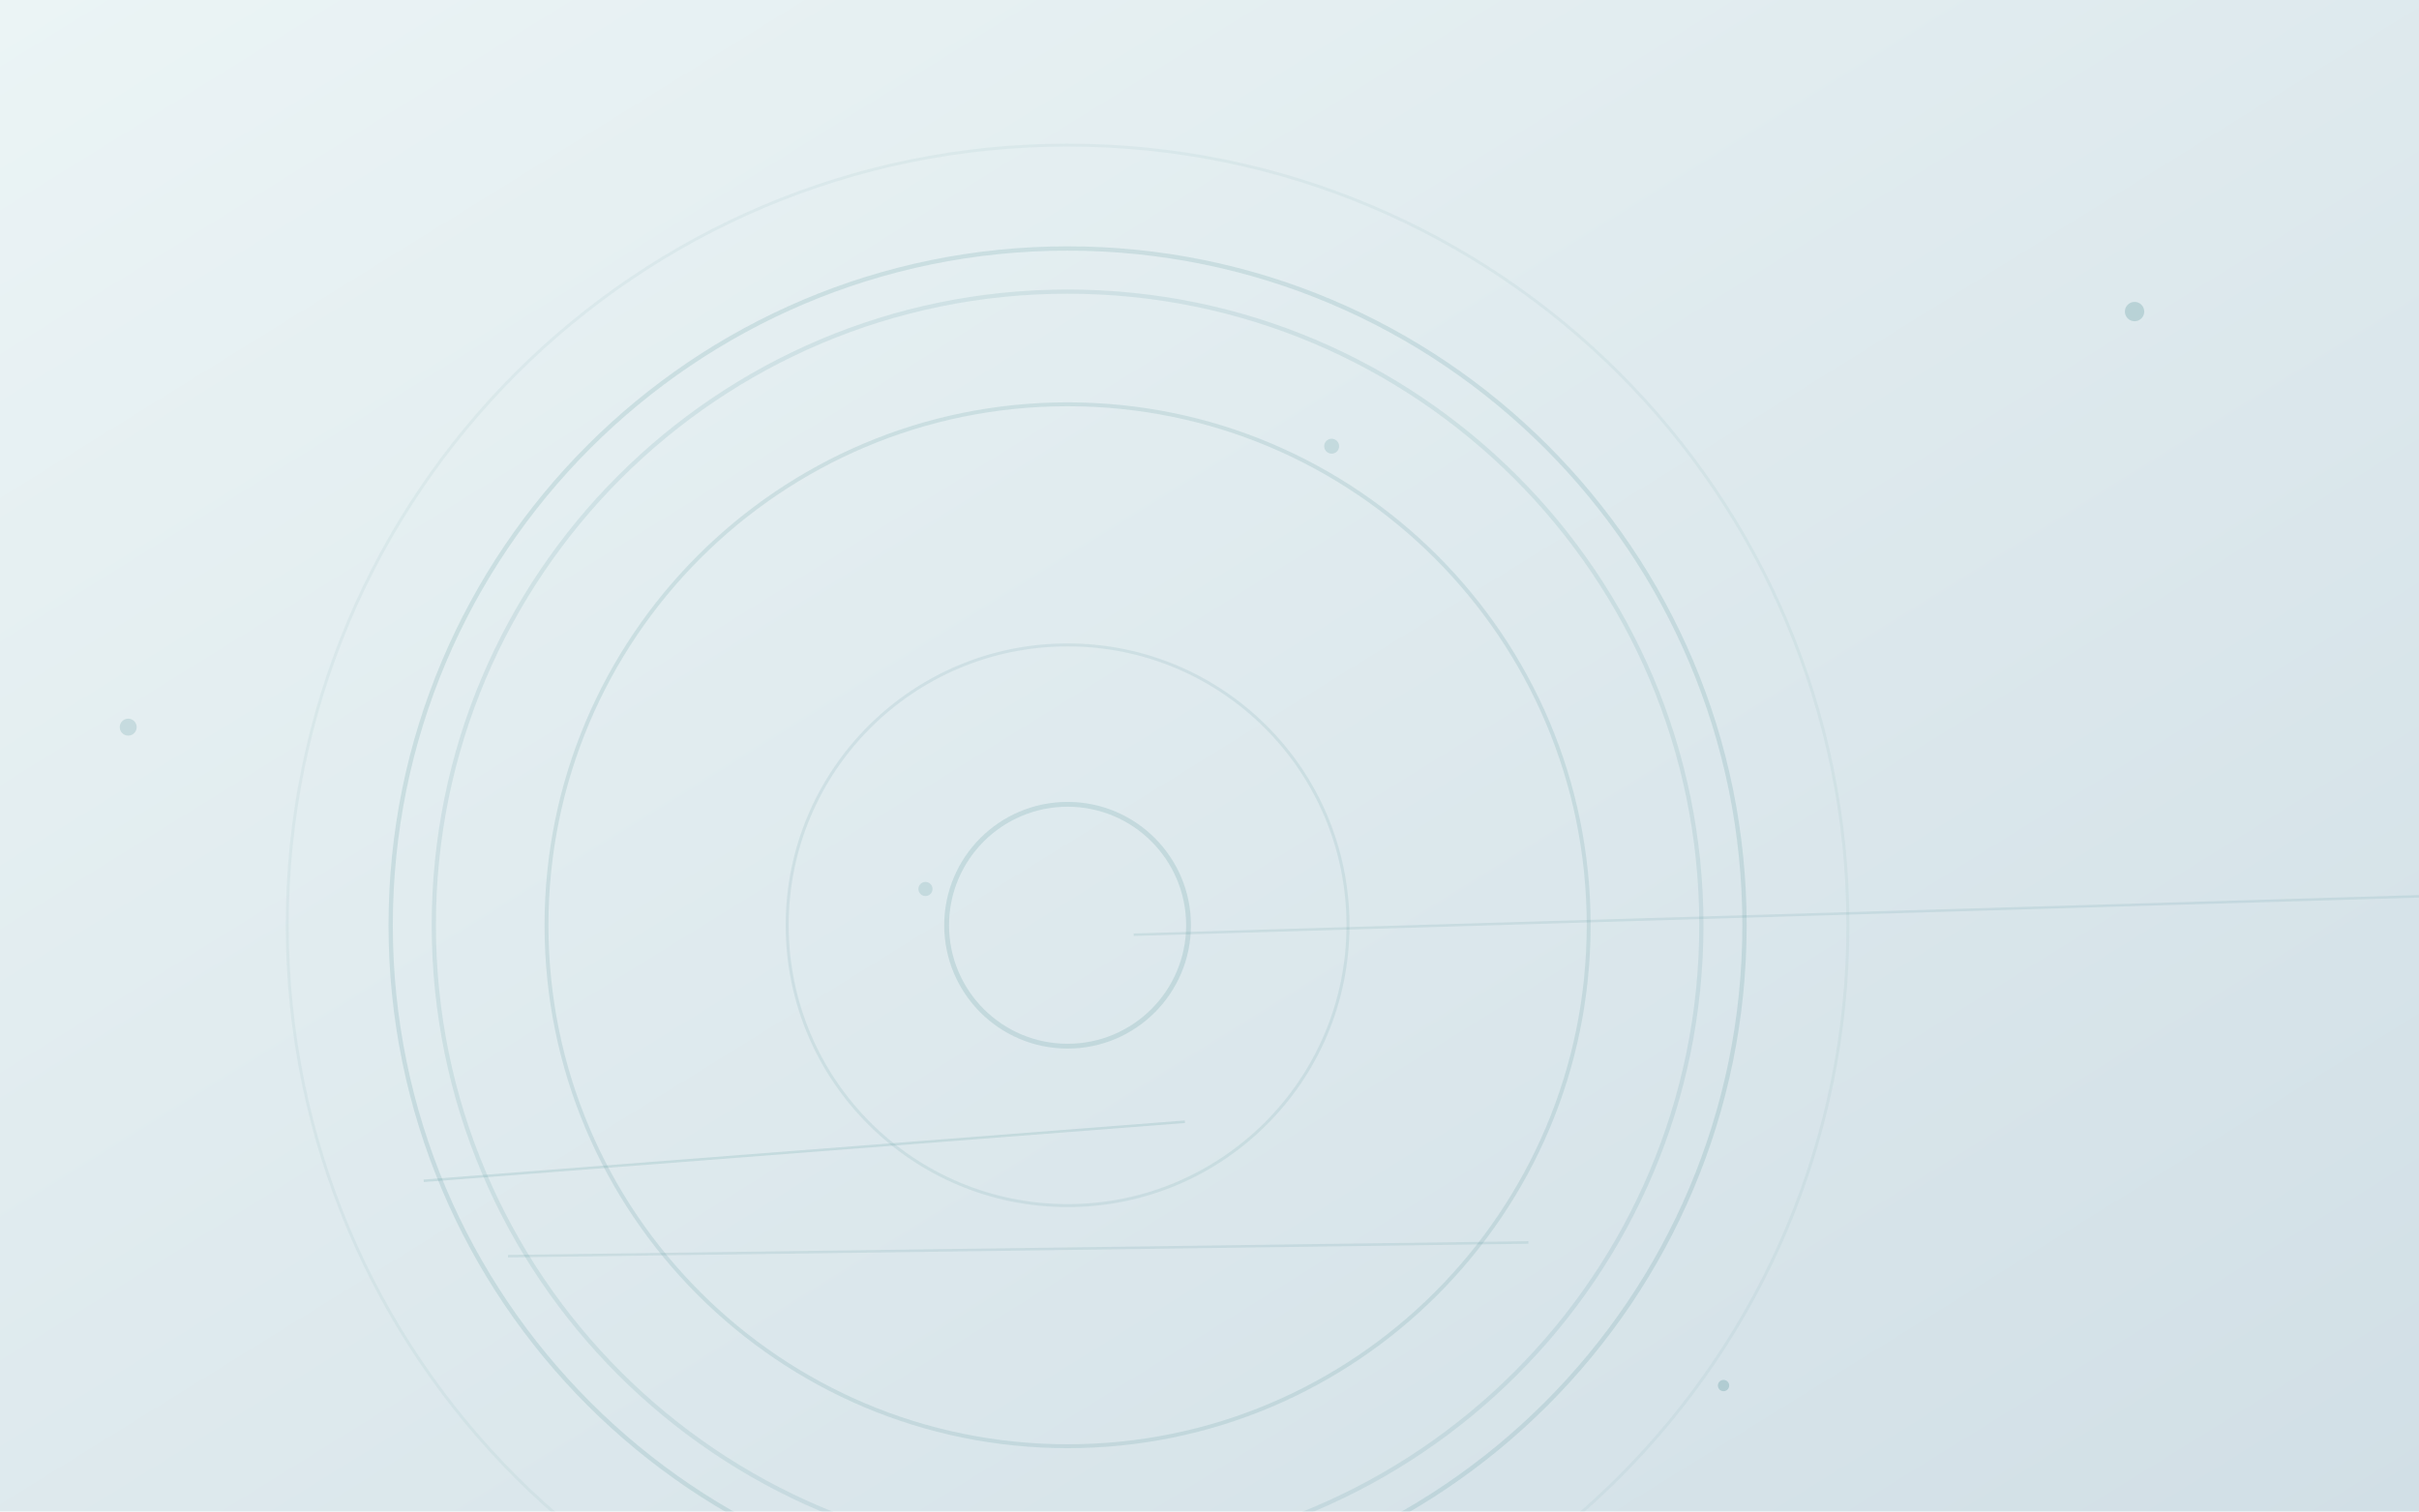
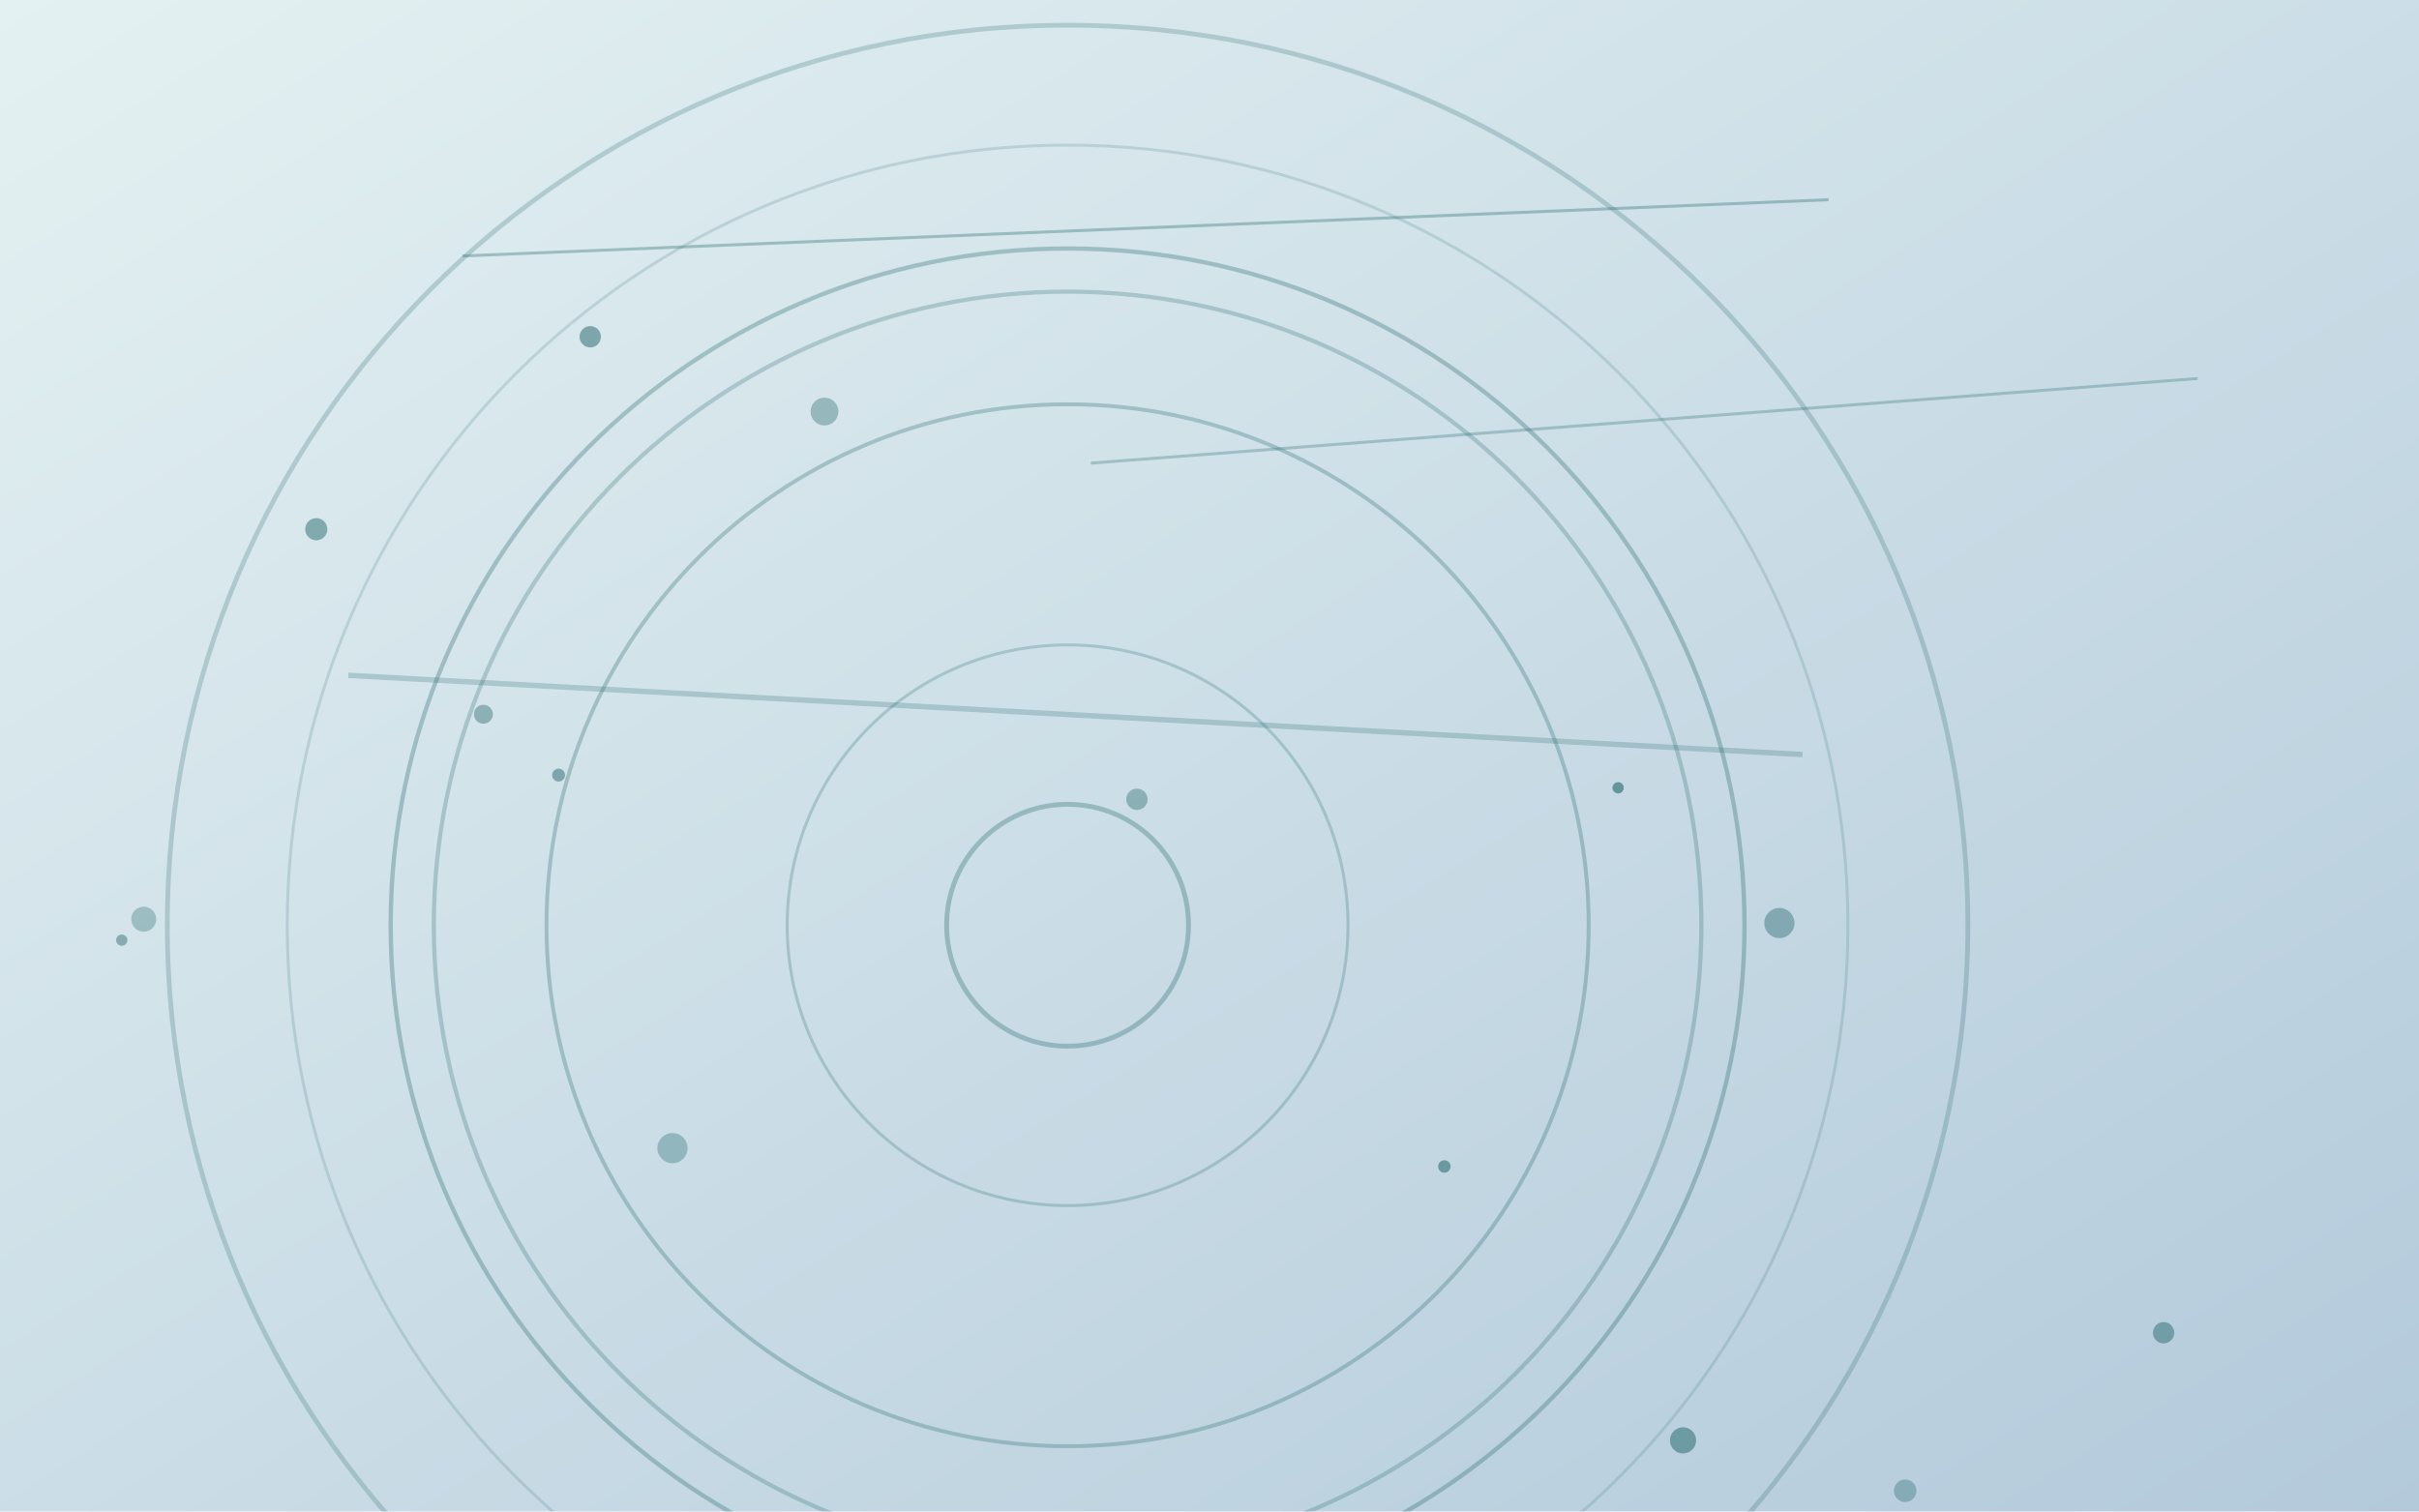
<svg xmlns="http://www.w3.org/2000/svg" viewBox="0 0 1200 750" width="1200" height="750" role="img" aria-label="">
  <defs>
    <linearGradient id="g" x1="0" y1="0" x2="1" y2="1">
-       <stop offset="0" stop-color="hsl(183 32% 94%)" />
-       <stop offset="1" stop-color="hsl(201 30% 86%)" />
+       <stop offset="0" stop-color="hsl(183 34% 92%)" />
+       <stop offset="1" stop-color="hsl(205 36% 78%)" />
    </linearGradient>
    <clipPath id="c">
      <rect width="1200" height="750" />
    </clipPath>
  </defs>
  <rect width="1200" height="750" fill="url(#g)" />
  <g clip-path="url(#c)">
-     <circle cx="529.6" cy="459.1" r="60.0" fill="none" stroke="hsl(183 34% 42%)" stroke-width="2.39" opacity="0.173" />
-     <circle cx="529.6" cy="459.1" r="139.1" fill="none" stroke="hsl(183 34% 42%)" stroke-width="1.49" opacity="0.119" />
-     <circle cx="529.6" cy="459.1" r="258.5" fill="none" stroke="hsl(183 34% 42%)" stroke-width="1.93" opacity="0.153" />
-     <circle cx="529.6" cy="459.1" r="335.8" fill="none" stroke="hsl(183 34% 42%)" stroke-width="2.13" opacity="0.167" />
-     <circle cx="529.6" cy="459.1" r="314.4" fill="none" stroke="hsl(183 34% 42%)" stroke-width="2.08" opacity="0.130" />
-     <circle cx="529.6" cy="459.1" r="387.1" fill="none" stroke="hsl(183 34% 42%)" stroke-width="1.46" opacity="0.071" />
-     <line x1="252.0" y1="623.3" x2="758.2" y2="616.5" stroke="hsl(183 34% 42%)" stroke-width="1.25" opacity="0.140" />
-     <line x1="562.4" y1="463.8" x2="1422.0" y2="438.1" stroke="hsl(183 34% 42%)" stroke-width="1.25" opacity="0.131" />
-     <line x1="210.2" y1="585.9" x2="587.8" y2="556.6" stroke="hsl(183 34% 42%)" stroke-width="1.25" opacity="0.163" />
-     <circle cx="459.1" cy="441.1" r="3.5" fill="hsl(183 34% 42%)" opacity="0.174" />
-     <circle cx="855.0" cy="687.5" r="2.8" fill="hsl(183 34% 42%)" opacity="0.264" />
-     <circle cx="63.6" cy="360.8" r="4.2" fill="hsl(183 34% 42%)" opacity="0.194" />
-     <circle cx="1058.9" cy="154.6" r="4.8" fill="hsl(183 34% 42%)" opacity="0.246" />
-     <circle cx="660.6" cy="221.4" r="3.7" fill="hsl(183 34% 42%)" opacity="0.185" />
+     <circle cx="529.6" cy="459.1" r="60.0" fill="none" stroke="hsl(183 46% 30%)" stroke-width="2.39" opacity="0.334" />
+     <circle cx="529.6" cy="459.1" r="139.1" fill="none" stroke="hsl(183 46% 30%)" stroke-width="1.49" opacity="0.251" />
+     <circle cx="529.6" cy="459.1" r="258.5" fill="none" stroke="hsl(183 46% 30%)" stroke-width="1.93" opacity="0.304" />
+     <circle cx="529.6" cy="459.1" r="335.8" fill="none" stroke="hsl(183 46% 30%)" stroke-width="2.13" opacity="0.325" />
+     <circle cx="529.6" cy="459.1" r="314.4" fill="none" stroke="hsl(183 46% 30%)" stroke-width="2.08" opacity="0.267" />
+     <circle cx="529.6" cy="459.1" r="387.1" fill="none" stroke="hsl(183 46% 30%)" stroke-width="1.46" opacity="0.177" />
+     <circle cx="529.6" cy="459.1" r="446.6" fill="none" stroke="hsl(183 46% 30%)" stroke-width="2.36" opacity="0.244" />
+     <line x1="172.8" y1="335.1" x2="894.2" y2="374.4" stroke="hsl(183 46% 30%)" stroke-width="2.68" opacity="0.247" />
+     <line x1="541.1" y1="229.8" x2="1090.2" y2="187.8" stroke="hsl(183 46% 30%)" stroke-width="1.48" opacity="0.299" />
+     <line x1="229.5" y1="127.0" x2="907.1" y2="99.1" stroke="hsl(183 46% 30%)" stroke-width="1.48" opacity="0.357" />
+     <circle cx="60.4" cy="466.5" r="2.8" fill="hsl(183 46% 30%)" opacity="0.468" />
+     <circle cx="409.0" cy="204.2" r="6.9" fill="hsl(183 46% 30%)" opacity="0.372" />
+     <circle cx="564.0" cy="396.6" r="5.3" fill="hsl(183 46% 30%)" opacity="0.403" />
+     <circle cx="292.8" cy="167.1" r="5.3" fill="hsl(183 46% 30%)" opacity="0.530" />
+     <circle cx="333.6" cy="569.7" r="7.5" fill="hsl(183 46% 30%)" opacity="0.349" />
+     <circle cx="834.9" cy="714.7" r="6.5" fill="hsl(183 46% 30%)" opacity="0.538" />
+     <circle cx="945.1" cy="739.7" r="5.6" fill="hsl(183 46% 30%)" opacity="0.363" />
+     <circle cx="277.1" cy="384.6" r="3.2" fill="hsl(183 46% 30%)" opacity="0.508" />
+     <circle cx="71.3" cy="456.1" r="6.2" fill="hsl(183 46% 30%)" opacity="0.332" />
+     <circle cx="716.5" cy="578.8" r="3.1" fill="hsl(183 46% 30%)" opacity="0.578" />
+     <circle cx="882.7" cy="458.0" r="7.5" fill="hsl(183 46% 30%)" opacity="0.426" />
+     <circle cx="156.9" cy="262.6" r="5.5" fill="hsl(183 46% 30%)" opacity="0.497" />
+     <circle cx="802.7" cy="390.9" r="2.8" fill="hsl(183 46% 30%)" opacity="0.633" />
+     <circle cx="239.8" cy="354.4" r="4.7" fill="hsl(183 46% 30%)" opacity="0.429" />
+     <circle cx="1073.3" cy="661.3" r="5.3" fill="hsl(183 46% 30%)" opacity="0.502" />
  </g>
</svg>
